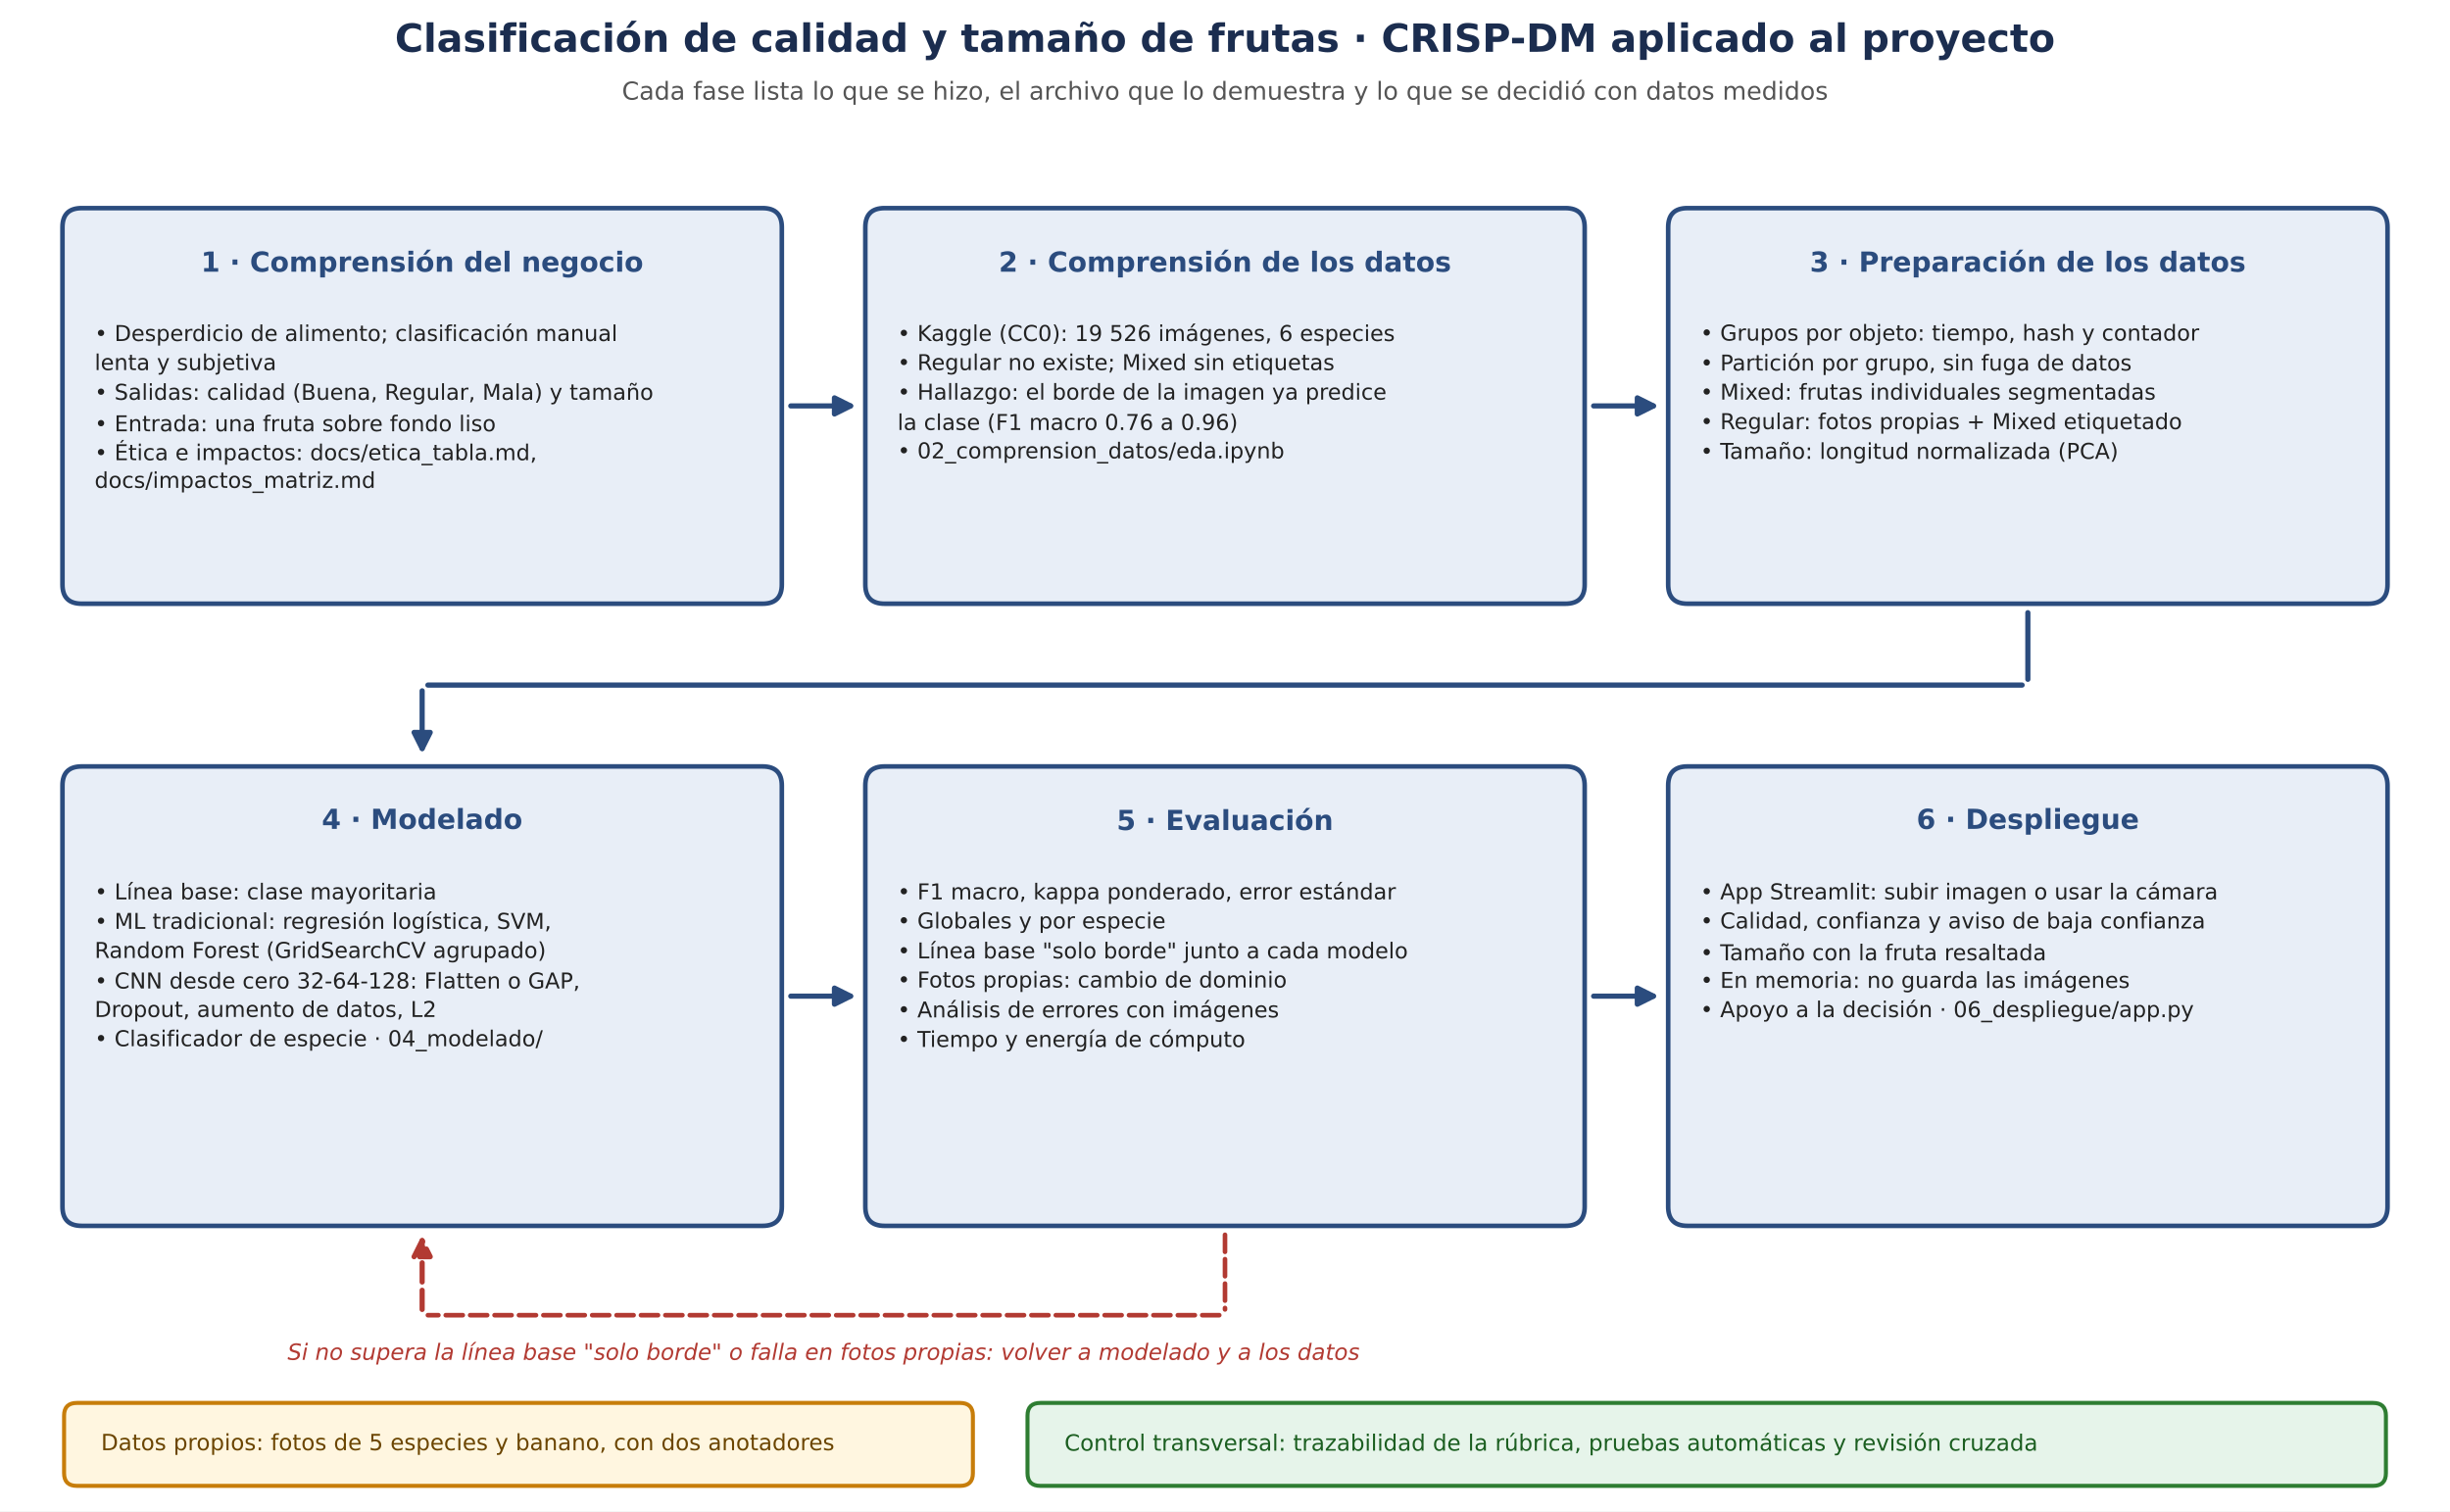
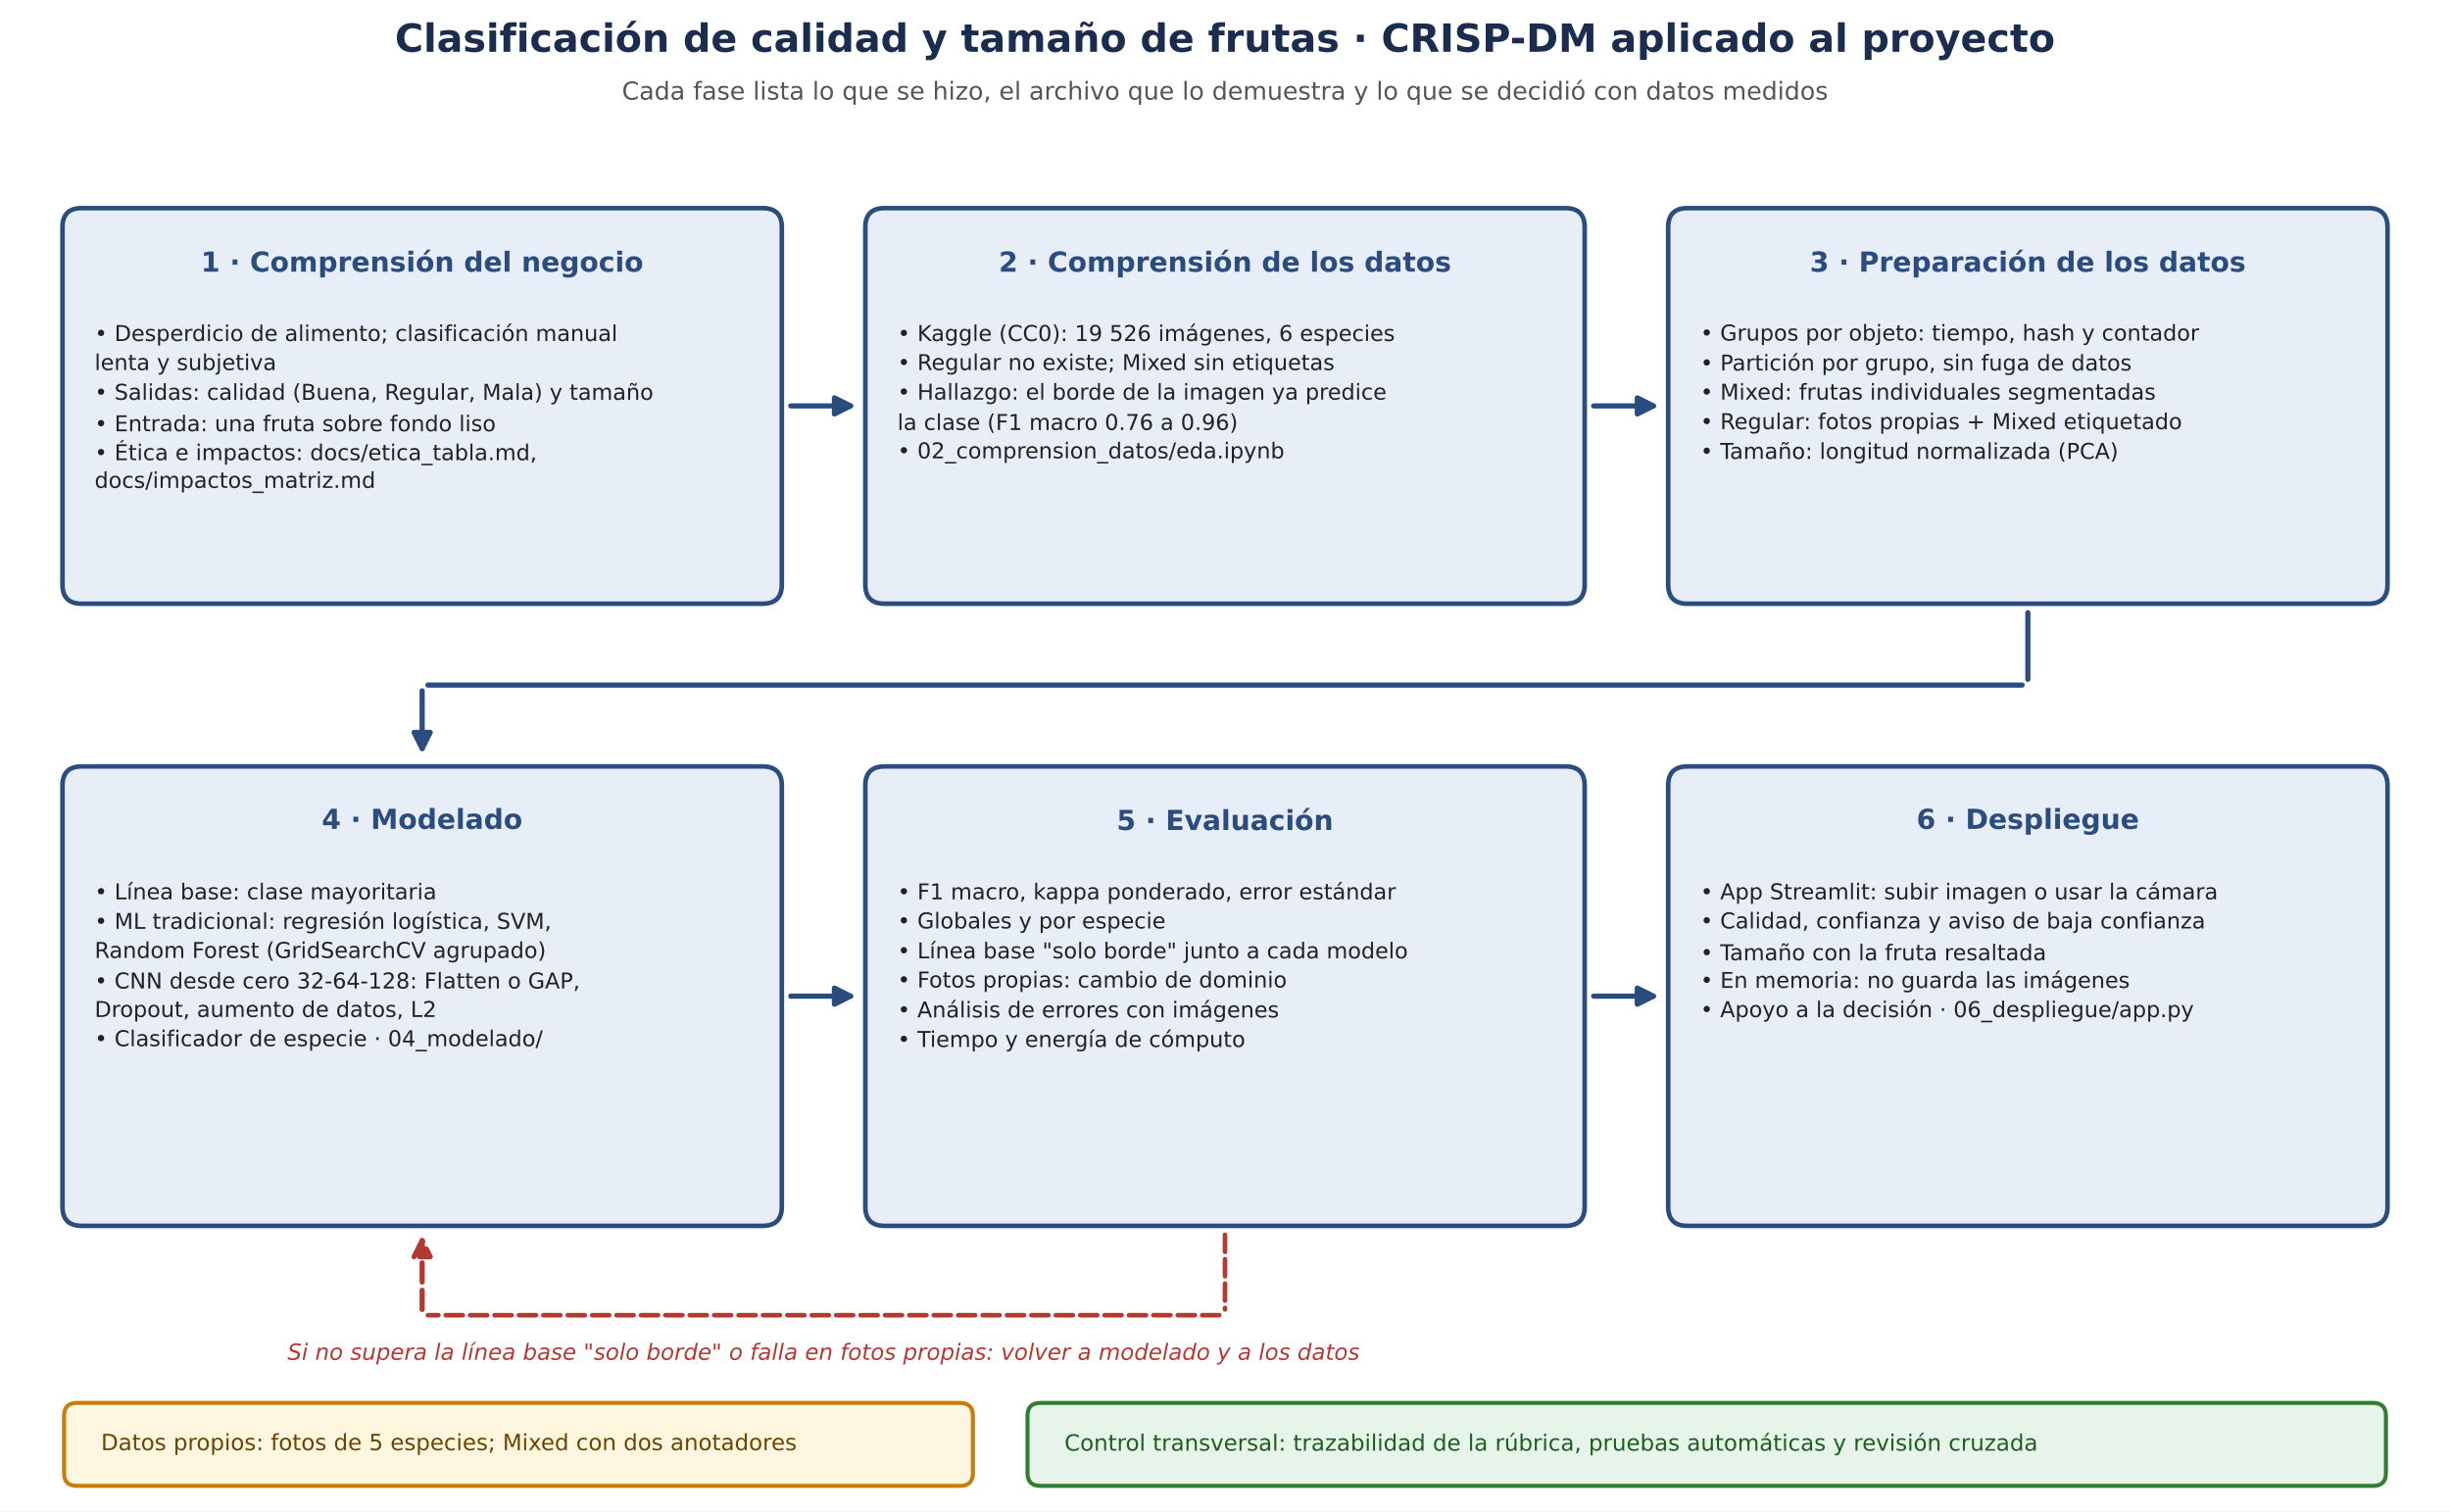
<svg xmlns="http://www.w3.org/2000/svg" width="851.4pt" height="525.267pt" viewBox="0 0 851.4 525.267" version="1.1">
  <defs>
    <style type="text/css">*{stroke-linejoin: round; stroke-linecap: butt}</style>
  </defs>
  <g id="figure_1">
    <g id="patch_1">
      <path d="M 0 525.267  L 851.4 525.267  L 851.4 0  L 0 0  z " style="fill: #ffffff" />
    </g>
    <g id="axes_1">
      <g id="patch_2">
-         <path d="M 28.404 209.82  L 264.996 209.82  Q 271.692 209.82 271.692 203.167  L 271.692 78.982  Q 271.692 72.329 264.996 72.329  L 28.404 72.329  Q 21.708 72.329 21.708 78.982  L 21.708 203.167  Q 21.708 209.82 28.404 209.82  z " clip-path="url(#pa385599a33)" style="fill: #e8eef7; stroke: #2b4c7e; stroke-width: 1.6; stroke-linejoin: miter" />
+         <path d="M 28.404 209.82  L 264.996 209.82  Q 271.692 209.82 271.692 203.167  L 271.692 78.982  Q 271.692 72.329 264.996 72.329  L 28.404 72.329  Q 21.708 72.329 21.708 78.982  L 21.708 203.167  Q 21.708 209.82 28.404 209.82  z " clip-path="url(#p4c0b1dfa15)" style="fill: #e8eef7; stroke: #2b4c7e; stroke-width: 1.6; stroke-linejoin: miter" />
      </g>
      <g id="patch_3">
-         <path d="M 307.404 209.82  L 543.996 209.82  Q 550.692 209.82 550.692 203.167  L 550.692 78.982  Q 550.692 72.329 543.996 72.329  L 307.404 72.329  Q 300.708 72.329 300.708 78.982  L 300.708 203.167  Q 300.708 209.82 307.404 209.82  z " clip-path="url(#pa385599a33)" style="fill: #e8eef7; stroke: #2b4c7e; stroke-width: 1.6; stroke-linejoin: miter" />
+         <path d="M 307.404 209.82  L 543.996 209.82  Q 550.692 209.82 550.692 203.167  L 550.692 78.982  Q 550.692 72.329 543.996 72.329  L 307.404 72.329  Q 300.708 72.329 300.708 78.982  L 300.708 203.167  Q 300.708 209.82 307.404 209.82  z " clip-path="url(#p4c0b1dfa15)" style="fill: #e8eef7; stroke: #2b4c7e; stroke-width: 1.6; stroke-linejoin: miter" />
      </g>
      <g id="patch_4">
-         <path d="M 586.404 209.82  L 822.996 209.82  Q 829.692 209.82 829.692 203.167  L 829.692 78.982  Q 829.692 72.329 822.996 72.329  L 586.404 72.329  Q 579.708 72.329 579.708 78.982  L 579.708 203.167  Q 579.708 209.82 586.404 209.82  z " clip-path="url(#pa385599a33)" style="fill: #e8eef7; stroke: #2b4c7e; stroke-width: 1.6; stroke-linejoin: miter" />
+         <path d="M 586.404 209.82  L 822.996 209.82  Q 829.692 209.82 829.692 203.167  L 829.692 78.982  Q 829.692 72.329 822.996 72.329  L 586.404 72.329  Q 579.708 72.329 579.708 78.982  L 579.708 203.167  Q 579.708 209.82 586.404 209.82  z " clip-path="url(#p4c0b1dfa15)" style="fill: #e8eef7; stroke: #2b4c7e; stroke-width: 1.6; stroke-linejoin: miter" />
      </g>
      <g id="patch_5">
-         <path d="M 28.404 426.036  L 264.996 426.036  Q 271.692 426.036 271.692 419.383  L 271.692 273.022  Q 271.692 266.369 264.996 266.369  L 28.404 266.369  Q 21.708 266.369 21.708 273.022  L 21.708 419.383  Q 21.708 426.036 28.404 426.036  z " clip-path="url(#pa385599a33)" style="fill: #e8eef7; stroke: #2b4c7e; stroke-width: 1.6; stroke-linejoin: miter" />
+         <path d="M 28.404 426.036  L 264.996 426.036  Q 271.692 426.036 271.692 419.383  L 271.692 273.022  Q 271.692 266.369 264.996 266.369  L 28.404 266.369  Q 21.708 266.369 21.708 273.022  L 21.708 419.383  Q 21.708 426.036 28.404 426.036  z " clip-path="url(#p4c0b1dfa15)" style="fill: #e8eef7; stroke: #2b4c7e; stroke-width: 1.6; stroke-linejoin: miter" />
      </g>
      <g id="patch_6">
-         <path d="M 307.404 426.036  L 543.996 426.036  Q 550.692 426.036 550.692 419.383  L 550.692 273.022  Q 550.692 266.369 543.996 266.369  L 307.404 266.369  Q 300.708 266.369 300.708 273.022  L 300.708 419.383  Q 300.708 426.036 307.404 426.036  z " clip-path="url(#pa385599a33)" style="fill: #e8eef7; stroke: #2b4c7e; stroke-width: 1.6; stroke-linejoin: miter" />
+         <path d="M 307.404 426.036  L 543.996 426.036  Q 550.692 426.036 550.692 419.383  L 550.692 273.022  Q 550.692 266.369 543.996 266.369  L 307.404 266.369  Q 300.708 266.369 300.708 273.022  L 300.708 419.383  Q 300.708 426.036 307.404 426.036  z " clip-path="url(#p4c0b1dfa15)" style="fill: #e8eef7; stroke: #2b4c7e; stroke-width: 1.6; stroke-linejoin: miter" />
      </g>
      <g id="patch_7">
-         <path d="M 586.404 426.036  L 822.996 426.036  Q 829.692 426.036 829.692 419.383  L 829.692 273.022  Q 829.692 266.369 822.996 266.369  L 586.404 266.369  Q 579.708 266.369 579.708 273.022  L 579.708 419.383  Q 579.708 426.036 586.404 426.036  z " clip-path="url(#pa385599a33)" style="fill: #e8eef7; stroke: #2b4c7e; stroke-width: 1.6; stroke-linejoin: miter" />
+         <path d="M 586.404 426.036  L 822.996 426.036  Q 829.692 426.036 829.692 419.383  L 829.692 273.022  Q 829.692 266.369 822.996 266.369  L 586.404 266.369  Q 579.708 266.369 579.708 273.022  L 579.708 419.383  Q 579.708 426.036 586.404 426.036  z " clip-path="url(#p4c0b1dfa15)" style="fill: #e8eef7; stroke: #2b4c7e; stroke-width: 1.6; stroke-linejoin: miter" />
      </g>
      <g id="patch_8">
-         <path d="M 274.806 141.075  Q 286.199 141.075 295.58 141.075  " clip-path="url(#pa385599a33)" style="fill: none; stroke: #2b4c7e; stroke-width: 1.8; stroke-linecap: round" />
-         <path d="M 289.98 138.275  L 295.58 141.075  L 289.98 143.875  z " clip-path="url(#pa385599a33)" style="fill: #2b4c7e; stroke: #2b4c7e; stroke-width: 1.8; stroke-linecap: round" />
+         <path d="M 274.806 141.075  Q 286.199 141.075 295.58 141.075  " clip-path="url(#p4c0b1dfa15)" style="fill: none; stroke: #2b4c7e; stroke-width: 1.8; stroke-linecap: round" />
+         <path d="M 289.98 138.275  L 295.58 141.075  L 289.98 143.875  z " clip-path="url(#p4c0b1dfa15)" style="fill: #2b4c7e; stroke: #2b4c7e; stroke-width: 1.8; stroke-linecap: round" />
      </g>
      <g id="patch_9">
-         <path d="M 553.806 141.075  Q 565.199 141.075 574.58 141.075  " clip-path="url(#pa385599a33)" style="fill: none; stroke: #2b4c7e; stroke-width: 1.8; stroke-linecap: round" />
-         <path d="M 568.98 138.275  L 574.58 141.075  L 568.98 143.875  z " clip-path="url(#pa385599a33)" style="fill: #2b4c7e; stroke: #2b4c7e; stroke-width: 1.8; stroke-linecap: round" />
+         <path d="M 553.806 141.075  Q 565.199 141.075 574.58 141.075  " clip-path="url(#p4c0b1dfa15)" style="fill: none; stroke: #2b4c7e; stroke-width: 1.8; stroke-linecap: round" />
+         <path d="M 568.98 138.275  L 574.58 141.075  L 568.98 143.875  z " clip-path="url(#p4c0b1dfa15)" style="fill: #2b4c7e; stroke: #2b4c7e; stroke-width: 1.8; stroke-linecap: round" />
      </g>
      <g id="patch_10">
-         <path d="M 704.7 212.929  Q 704.7 224.512 704.7 236.095  " clip-path="url(#pa385599a33)" style="fill: none; stroke: #2b4c7e; stroke-width: 1.8; stroke-linecap: round" />
+         <path d="M 704.7 212.929  Q 704.7 224.512 704.7 236.095  " clip-path="url(#p4c0b1dfa15)" style="fill: none; stroke: #2b4c7e; stroke-width: 1.8; stroke-linecap: round" />
      </g>
      <g id="patch_11">
-         <path d="M 702.703 238.095  Q 425.701 238.095 148.698 238.095  " clip-path="url(#pa385599a33)" style="fill: none; stroke: #2b4c7e; stroke-width: 1.8; stroke-linecap: round" />
+         <path d="M 702.703 238.095  Q 425.701 238.095 148.698 238.095  " clip-path="url(#p4c0b1dfa15)" style="fill: none; stroke: #2b4c7e; stroke-width: 1.8; stroke-linecap: round" />
      </g>
      <g id="patch_12">
-         <path d="M 146.7 240.095  Q 146.7 251.124 146.7 260.139  " clip-path="url(#pa385599a33)" style="fill: none; stroke: #2b4c7e; stroke-width: 1.8; stroke-linecap: round" />
-         <path d="M 149.5 254.539  L 146.7 260.139  L 143.9 254.539  z " clip-path="url(#pa385599a33)" style="fill: #2b4c7e; stroke: #2b4c7e; stroke-width: 1.8; stroke-linecap: round" />
+         <path d="M 146.7 240.095  Q 146.7 251.124 146.7 260.139  " clip-path="url(#p4c0b1dfa15)" style="fill: none; stroke: #2b4c7e; stroke-width: 1.8; stroke-linecap: round" />
+         <path d="M 149.5 254.539  L 146.7 260.139  L 143.9 254.539  z " clip-path="url(#p4c0b1dfa15)" style="fill: #2b4c7e; stroke: #2b4c7e; stroke-width: 1.8; stroke-linecap: round" />
      </g>
      <g id="patch_13">
-         <path d="M 274.806 346.203  Q 286.199 346.203 295.58 346.203  " clip-path="url(#pa385599a33)" style="fill: none; stroke: #2b4c7e; stroke-width: 1.8; stroke-linecap: round" />
-         <path d="M 289.98 343.403  L 295.58 346.203  L 289.98 349.003  z " clip-path="url(#pa385599a33)" style="fill: #2b4c7e; stroke: #2b4c7e; stroke-width: 1.8; stroke-linecap: round" />
+         <path d="M 274.806 346.203  Q 286.199 346.203 295.58 346.203  " clip-path="url(#p4c0b1dfa15)" style="fill: none; stroke: #2b4c7e; stroke-width: 1.8; stroke-linecap: round" />
+         <path d="M 289.98 343.403  L 295.58 346.203  L 289.98 349.003  z " clip-path="url(#p4c0b1dfa15)" style="fill: #2b4c7e; stroke: #2b4c7e; stroke-width: 1.8; stroke-linecap: round" />
      </g>
      <g id="patch_14">
-         <path d="M 553.806 346.203  Q 565.199 346.203 574.58 346.203  " clip-path="url(#pa385599a33)" style="fill: none; stroke: #2b4c7e; stroke-width: 1.8; stroke-linecap: round" />
-         <path d="M 568.98 343.403  L 574.58 346.203  L 568.98 349.003  z " clip-path="url(#pa385599a33)" style="fill: #2b4c7e; stroke: #2b4c7e; stroke-width: 1.8; stroke-linecap: round" />
+         <path d="M 553.806 346.203  Q 565.199 346.203 574.58 346.203  " clip-path="url(#p4c0b1dfa15)" style="fill: none; stroke: #2b4c7e; stroke-width: 1.8; stroke-linecap: round" />
+         <path d="M 568.98 343.403  L 574.58 346.203  L 568.98 349.003  z " clip-path="url(#p4c0b1dfa15)" style="fill: #2b4c7e; stroke: #2b4c7e; stroke-width: 1.8; stroke-linecap: round" />
      </g>
      <g id="patch_15">
-         <path d="M 425.7 429.144  Q 425.7 442.112 425.7 455.081  " clip-path="url(#pa385599a33)" style="fill: none; stroke-dasharray: 5.92,2.56; stroke-dashoffset: 0; stroke: #b23a32; stroke-width: 1.6; stroke-linecap: round" />
+         <path d="M 425.7 429.144  Q 425.7 442.112 425.7 455.081  " clip-path="url(#p4c0b1dfa15)" style="fill: none; stroke-dasharray: 5.92,2.56; stroke-dashoffset: 0; stroke: #b23a32; stroke-width: 1.6; stroke-linecap: round" />
      </g>
      <g id="patch_16">
-         <path d="M 423.703 457.083  Q 286.201 457.083 148.699 457.083  " clip-path="url(#pa385599a33)" style="fill: none; stroke-dasharray: 5.92,2.56; stroke-dashoffset: 0; stroke: #b23a32; stroke-width: 1.6; stroke-linecap: round" />
+         <path d="M 423.703 457.083  Q 286.201 457.083 148.699 457.083  " clip-path="url(#p4c0b1dfa15)" style="fill: none; stroke-dasharray: 5.92,2.56; stroke-dashoffset: 0; stroke: #b23a32; stroke-width: 1.6; stroke-linecap: round" />
      </g>
      <g id="patch_17">
-         <path d="M 146.7 455.084  Q 146.7 442.115 146.7 431.159  " clip-path="url(#pa385599a33)" style="fill: none; stroke-dasharray: 6.66,2.88; stroke-dashoffset: 0; stroke: #b23a32; stroke-width: 1.8; stroke-linecap: round" />
-         <path d="M 143.9 436.759  L 146.7 431.159  L 149.5 436.759  z " clip-path="url(#pa385599a33)" style="fill: #b23a32; stroke-dasharray: 6.66,2.88; stroke-dashoffset: 0; stroke: #b23a32; stroke-width: 1.8; stroke-linecap: round" />
+         <path d="M 146.7 455.084  Q 146.7 442.115 146.7 431.159  " clip-path="url(#p4c0b1dfa15)" style="fill: none; stroke-dasharray: 6.66,2.88; stroke-dashoffset: 0; stroke: #b23a32; stroke-width: 1.8; stroke-linecap: round" />
+         <path d="M 143.9 436.759  L 146.7 431.159  L 149.5 436.759  z " clip-path="url(#p4c0b1dfa15)" style="fill: #b23a32; stroke-dasharray: 6.66,2.88; stroke-dashoffset: 0; stroke: #b23a32; stroke-width: 1.8; stroke-linecap: round" />
      </g>
      <g id="patch_18">
-         <path d="M 26.73 516.403  L 333.63 516.403  Q 338.094 516.403 338.094 511.968  L 338.094 492.01  Q 338.094 487.575 333.63 487.575  L 26.73 487.575  Q 22.266 487.575 22.266 492.01  L 22.266 511.968  Q 22.266 516.403 26.73 516.403  z " clip-path="url(#pa385599a33)" style="fill: #fff6e0; stroke: #c77d0a; stroke-width: 1.4; stroke-linejoin: miter" />
+         <path d="M 26.73 516.403  L 333.63 516.403  Q 338.094 516.403 338.094 511.968  L 338.094 492.01  Q 338.094 487.575 333.63 487.575  L 26.73 487.575  Q 22.266 487.575 22.266 492.01  L 22.266 511.968  Q 22.266 516.403 26.73 516.403  z " clip-path="url(#p4c0b1dfa15)" style="fill: #fff6e0; stroke: #c77d0a; stroke-width: 1.4; stroke-linejoin: miter" />
      </g>
      <g id="patch_19">
-         <path d="M 361.53 516.403  L 824.67 516.403  Q 829.134 516.403 829.134 511.968  L 829.134 492.01  Q 829.134 487.575 824.67 487.575  L 361.53 487.575  Q 357.066 487.575 357.066 492.01  L 357.066 511.968  Q 357.066 516.403 361.53 516.403  z " clip-path="url(#pa385599a33)" style="fill: #e6f4ea; stroke: #2e7d32; stroke-width: 1.4; stroke-linejoin: miter" />
+         <path d="M 361.53 516.403  L 824.67 516.403  Q 829.134 516.403 829.134 511.968  L 829.134 492.01  Q 829.134 487.575 824.67 487.575  L 361.53 487.575  Q 357.066 487.575 357.066 492.01  L 357.066 511.968  Q 357.066 516.403 361.53 516.403  z " clip-path="url(#p4c0b1dfa15)" style="fill: #e6f4ea; stroke: #2e7d32; stroke-width: 1.4; stroke-linejoin: miter" />
      </g>
      <g id="text_1">
        <text style="font-weight: 700; font-size: 13.5px; font-family: 'DejaVu Sans'; text-anchor: middle; fill: #1b2d4f" x="425.7" y="17.998" transform="rotate(-0 425.7 17.99789)">Clasificación de calidad y tamaño de frutas · CRISP-DM aplicado al proyecto</text>
      </g>
      <g id="text_2">
        <text style="font-size: 8.6px; font-family: 'DejaVu Sans'; text-anchor: middle; fill: #555555" x="425.7" y="34.63" transform="rotate(-0 425.7 34.62989)">Cada fase lista lo que se hizo, el archivo que lo demuestra y lo que se decidió con datos medidos</text>
      </g>
      <g id="text_3">
        <text style="font-weight: 700; font-size: 9.6px; font-family: 'DejaVu Sans'; text-anchor: middle; fill: #2b4c7e" x="146.7" y="94.422" transform="rotate(-0 146.7 94.42199)">1 · Comprensión del negocio</text>
      </g>
      <g id="text_4">
        <text style="font-size: 7.6px; font-family: 'DejaVu Sans'; fill: #222222" transform="translate(32.868 118.5162)">• Desperdicio de alimento; clasificación manual</text>
        <text style="font-size: 7.6px; font-family: 'DejaVu Sans'; fill: #222222" transform="translate(32.868 128.6242)">   lenta y subjetiva</text>
        <text style="font-size: 7.6px; font-family: 'DejaVu Sans'; fill: #222222" transform="translate(32.868 138.9489)">• Salidas: calidad (Buena, Regular, Mala) y tamaño</text>
        <text style="font-size: 7.6px; font-family: 'DejaVu Sans'; fill: #222222" transform="translate(32.868 149.8805)">• Entrada: una fruta sobre fondo liso</text>
        <text style="font-size: 7.6px; font-family: 'DejaVu Sans'; fill: #222222" transform="translate(32.868 159.935)">• Ética e impactos: docs/etica_tabla.md,</text>
        <text style="font-size: 7.6px; font-family: 'DejaVu Sans'; fill: #222222" transform="translate(32.868 169.5585)">   docs/impactos_matriz.md</text>
      </g>
      <g id="text_5">
        <text style="font-weight: 700; font-size: 9.6px; font-family: 'DejaVu Sans'; text-anchor: middle; fill: #2b4c7e" x="425.7" y="94.422" transform="rotate(-0 425.7 94.42199)">2 · Comprensión de los datos</text>
      </g>
      <g id="text_6">
        <text style="font-size: 7.6px; font-family: 'DejaVu Sans'; fill: #222222" transform="translate(311.868 118.5162)">• Kaggle (CC0): 19 526 imágenes, 6 especies</text>
        <text style="font-size: 7.6px; font-family: 'DejaVu Sans'; fill: #222222" transform="translate(311.868 128.6242)">• Regular no existe; Mixed sin etiquetas</text>
        <text style="font-size: 7.6px; font-family: 'DejaVu Sans'; fill: #222222" transform="translate(311.868 138.8842)">• Hallazgo: el borde de la imagen ya predice</text>
        <text style="font-size: 7.6px; font-family: 'DejaVu Sans'; fill: #222222" transform="translate(311.868 149.4334)">   la clase (F1 macro 0.76 a 0.96)</text>
        <text style="font-size: 7.6px; font-family: 'DejaVu Sans'; fill: #222222" transform="translate(311.868 159.2985)">• 02_comprension_datos/eda.ipynb</text>
      </g>
      <g id="text_7">
        <text style="font-weight: 700; font-size: 9.6px; font-family: 'DejaVu Sans'; text-anchor: middle; fill: #2b4c7e" x="704.7" y="94.422" transform="rotate(-0 704.7 94.42199)">3 · Preparación de los datos</text>
      </g>
      <g id="text_8">
        <text style="font-size: 7.6px; font-family: 'DejaVu Sans'; fill: #222222" transform="translate(590.868 118.3642)">• Grupos por objeto: tiempo, hash y contador</text>
        <text style="font-size: 7.6px; font-family: 'DejaVu Sans'; fill: #222222" transform="translate(590.868 128.7762)">• Partición por grupo, sin fuga de datos</text>
        <text style="font-size: 7.6px; font-family: 'DejaVu Sans'; fill: #222222" transform="translate(590.868 138.8842)">• Mixed: frutas individuales segmentadas</text>
        <text style="font-size: 7.6px; font-family: 'DejaVu Sans'; fill: #222222" transform="translate(590.868 149.1442)">• Regular: fotos propias + Mixed etiquetado</text>
        <text style="font-size: 7.6px; font-family: 'DejaVu Sans'; fill: #222222" transform="translate(590.868 159.4689)">• Tamaño: longitud normalizada (PCA)</text>
      </g>
      <g id="text_9">
        <text style="font-weight: 700; font-size: 9.6px; font-family: 'DejaVu Sans'; text-anchor: middle; fill: #2b4c7e" x="146.7" y="288.078" transform="rotate(-0 146.7 288.078)">4 · Modelado</text>
      </g>
      <g id="text_10">
        <text style="font-size: 7.6px; font-family: 'DejaVu Sans'; fill: #222222" transform="translate(32.868 312.5562)">• Línea base: clase mayoritaria</text>
        <text style="font-size: 7.6px; font-family: 'DejaVu Sans'; fill: #222222" transform="translate(32.868 322.8162)">• ML tradicional: regresión logística, SVM,</text>
        <text style="font-size: 7.6px; font-family: 'DejaVu Sans'; fill: #222222" transform="translate(32.868 332.9242)">   Random Forest (GridSearchCV agrupado)</text>
        <text style="font-size: 7.6px; font-family: 'DejaVu Sans'; fill: #222222" transform="translate(32.868 343.5327)">• CNN desde cero 32-64-128: Flatten o GAP,</text>
        <text style="font-size: 7.6px; font-family: 'DejaVu Sans'; fill: #222222" transform="translate(32.868 353.4442)">   Dropout, aumento de datos, L2</text>
        <text style="font-size: 7.6px; font-family: 'DejaVu Sans'; fill: #222222" transform="translate(32.868 363.5985)">• Clasificador de especie · 04_modelado/</text>
      </g>
      <g id="text_11">
        <text style="font-weight: 700; font-size: 9.6px; font-family: 'DejaVu Sans'; text-anchor: middle; fill: #2b4c7e" x="425.7" y="288.462" transform="rotate(-0 425.7 288.462)">5 · Evaluación</text>
      </g>
      <g id="text_12">
        <text style="font-size: 7.6px; font-family: 'DejaVu Sans'; fill: #222222" transform="translate(311.868 312.5562)">• F1 macro, kappa ponderado, error estándar</text>
        <text style="font-size: 7.6px; font-family: 'DejaVu Sans'; fill: #222222" transform="translate(311.868 322.6642)">• Globales y por especie</text>
        <text style="font-size: 7.6px; font-family: 'DejaVu Sans'; fill: #222222" transform="translate(311.868 333.0762)">• Línea base "solo borde" junto a cada modelo</text>
        <text style="font-size: 7.6px; font-family: 'DejaVu Sans'; fill: #222222" transform="translate(311.868 343.1842)">• Fotos propias: cambio de dominio</text>
        <text style="font-size: 7.6px; font-family: 'DejaVu Sans'; fill: #222222" transform="translate(311.868 353.5962)">• Análisis de errores con imágenes</text>
        <text style="font-size: 7.6px; font-family: 'DejaVu Sans'; fill: #222222" transform="translate(311.868 363.8562)">• Tiempo y energía de cómputo</text>
      </g>
      <g id="text_13">
        <text style="font-weight: 700; font-size: 9.6px; font-family: 'DejaVu Sans'; text-anchor: middle; fill: #2b4c7e" x="704.7" y="288.078" transform="rotate(-0 704.7 288.078)">6 · Despliegue</text>
      </g>
      <g id="text_14">
        <text style="font-size: 7.6px; font-family: 'DejaVu Sans'; fill: #222222" transform="translate(590.868 312.5562)">• App Streamlit: subir imagen o usar la cámara</text>
        <text style="font-size: 7.6px; font-family: 'DejaVu Sans'; fill: #222222" transform="translate(590.868 322.6642)">• Calidad, confianza y aviso de baja confianza</text>
        <text style="font-size: 7.6px; font-family: 'DejaVu Sans'; fill: #222222" transform="translate(590.868 333.7252)">• Tamaño con la fruta resaltada</text>
        <text style="font-size: 7.6px; font-family: 'DejaVu Sans'; fill: #222222" transform="translate(590.868 343.3362)">• En memoria: no guarda las imágenes</text>
        <text style="font-size: 7.6px; font-family: 'DejaVu Sans'; fill: #222222" transform="translate(590.868 353.4905)">• Apoyo a la decisión · 06_despliegue/app.py</text>
      </g>
      <g id="text_15">
        <text style="font-style: italic; font-size: 7.8px; font-family: 'DejaVu Sans'; text-anchor: middle; fill: #b23a32" x="286.2" y="472.606" transform="rotate(-0 286.2 472.6059)">Si no supera la línea base "solo borde" o falla en fotos propias: volver a modelado y a los datos</text>
      </g>
      <g id="text_16">
-         <text style="font-size: 7.8px; font-family: 'DejaVu Sans'; text-anchor: start; fill: #6b4500" x="35.1" y="504.016" transform="rotate(-0 35.1 504.0156)">Datos propios: fotos de 5 especies y banano, con dos anotadores</text>
+         <text style="font-size: 7.8px; font-family: 'DejaVu Sans'; text-anchor: start; fill: #6b4500" x="35.1" y="504.016" transform="rotate(-0 35.1 504.0156)">Datos propios: fotos de 5 especies; Mixed con dos anotadores</text>
      </g>
      <g id="text_17">
        <text style="font-size: 7.8px; font-family: 'DejaVu Sans'; text-anchor: start; fill: #1b5e20" x="369.9" y="504.172" transform="rotate(-0 369.9 504.1716)">Control transversal: trazabilidad de la rúbrica, pruebas automáticas y revisión cruzada</text>
      </g>
    </g>
  </g>
  <defs>
-     <clipPath id="pa385599a33">
+     <clipPath id="p4c0b1dfa15">
      <rect x="7.2" y="8.019" width="837" height="510.048" />
    </clipPath>
  </defs>
</svg>
